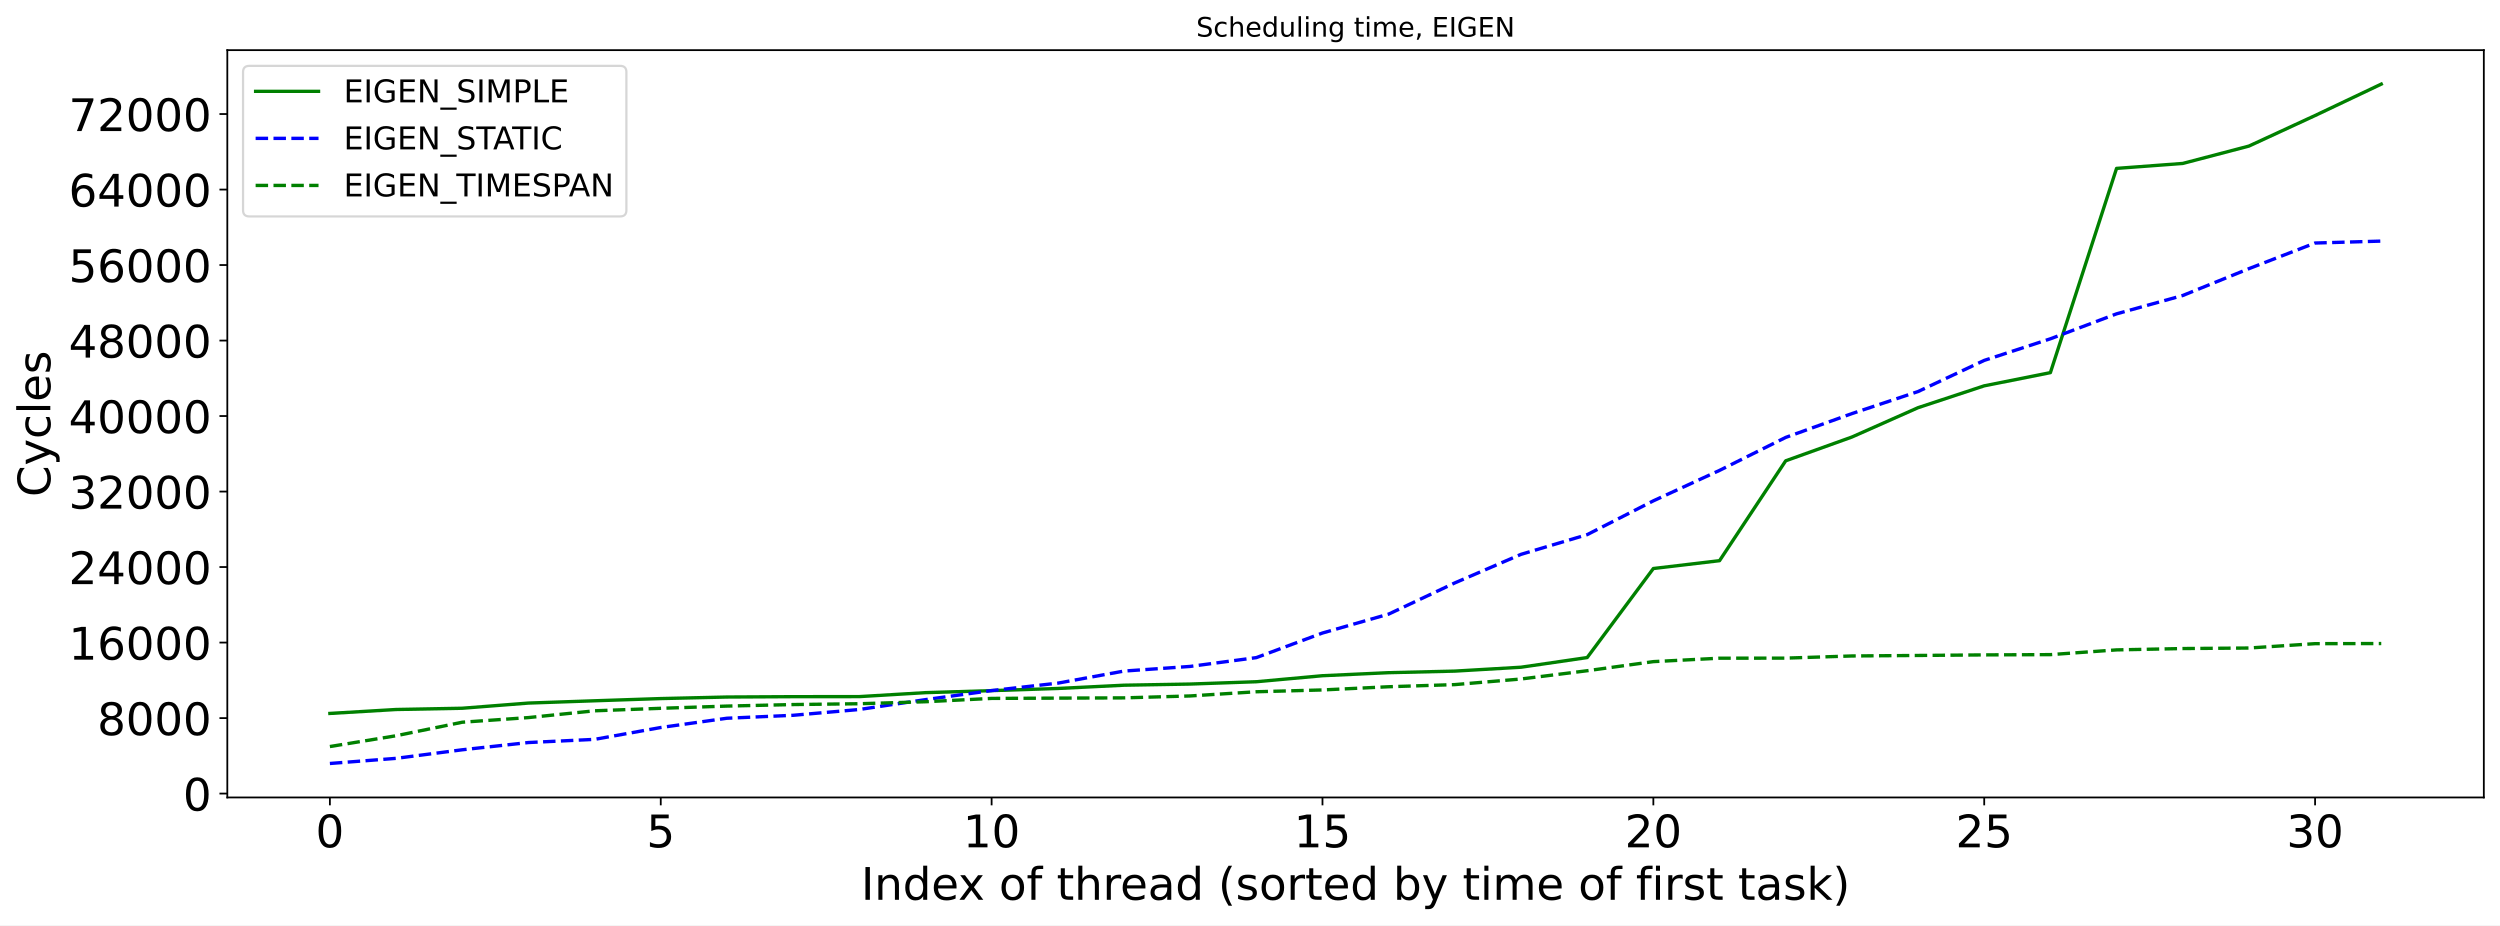
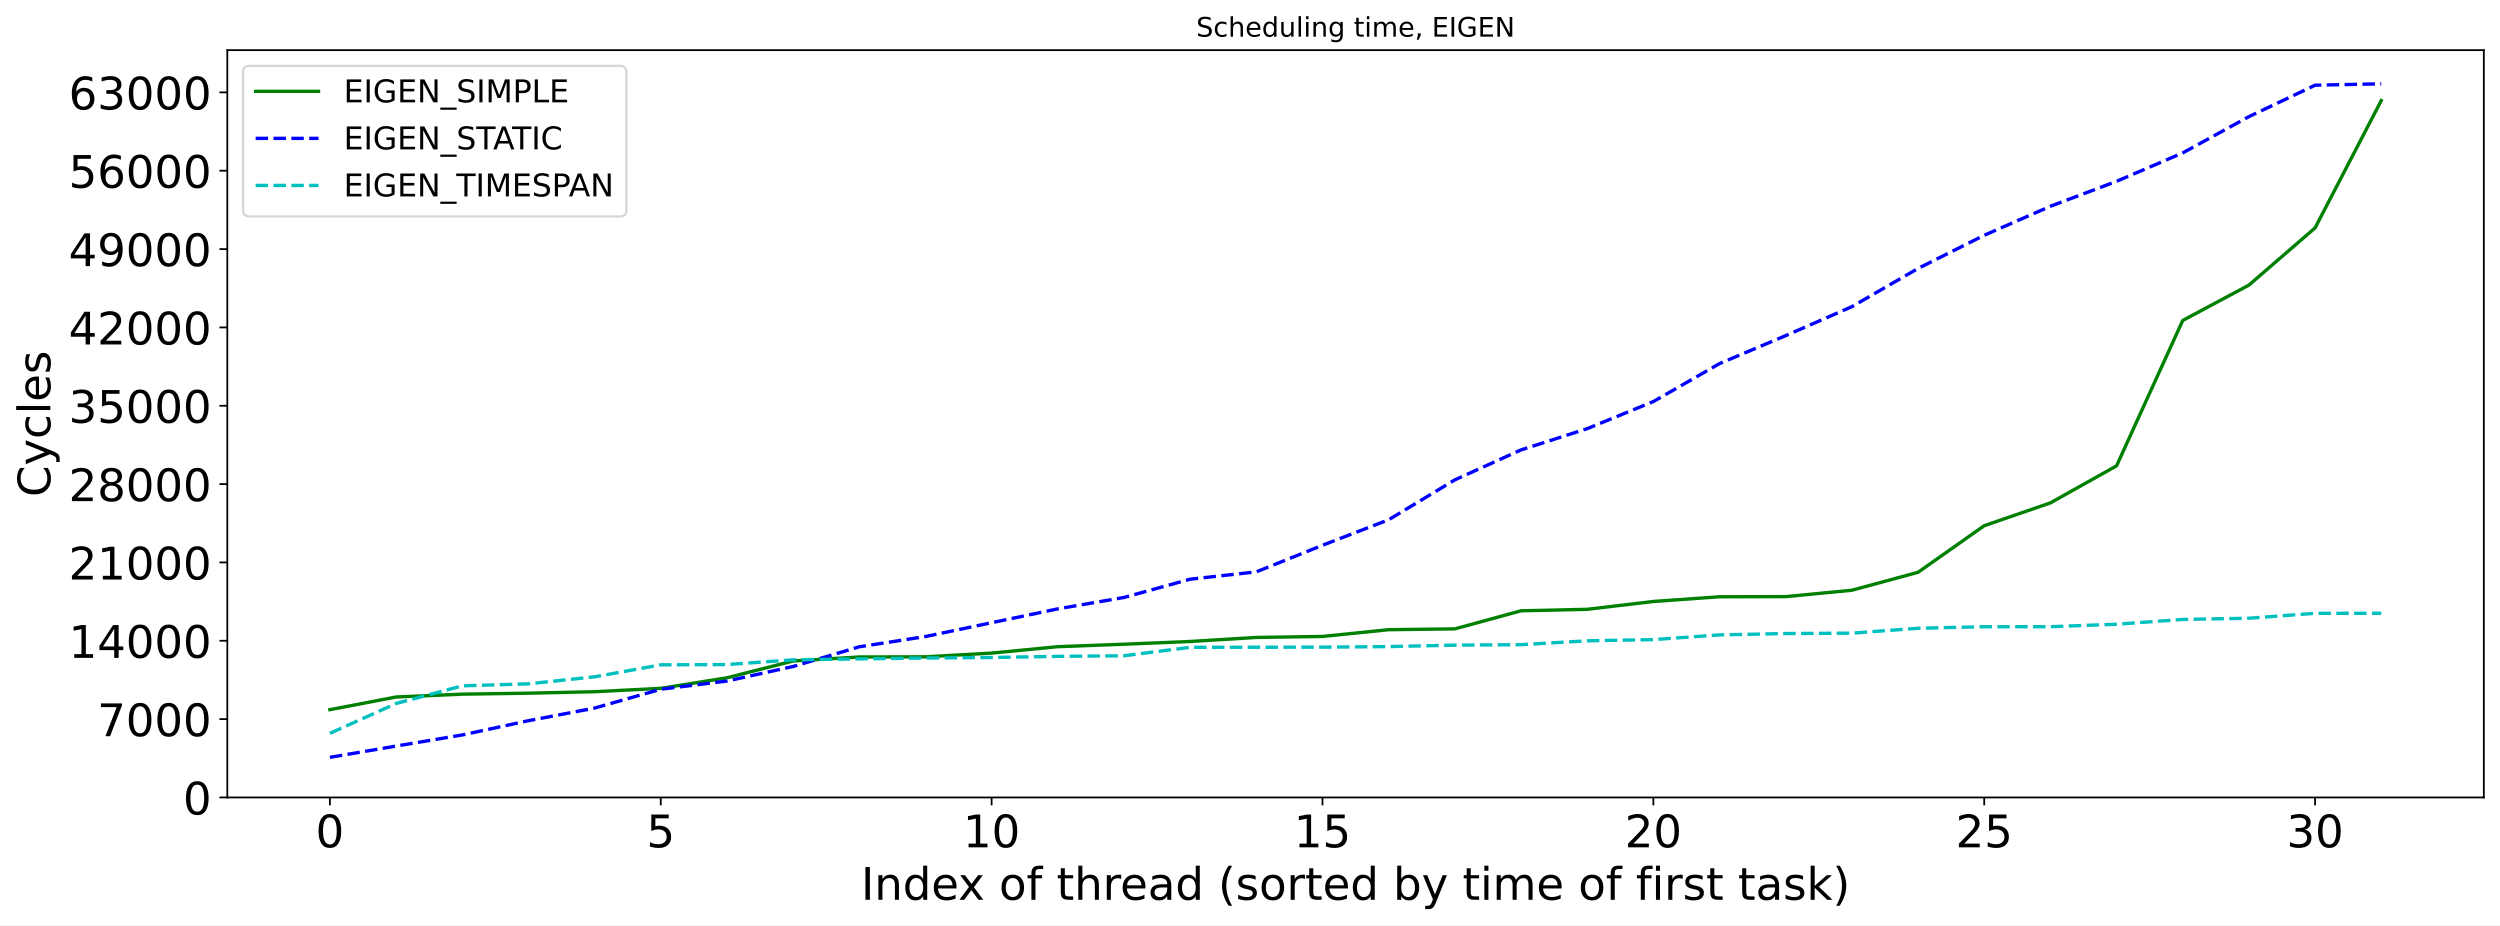
<svg xmlns="http://www.w3.org/2000/svg" xmlns:xlink="http://www.w3.org/1999/xlink" width="1112.781pt" height="411.871pt" viewBox="0 0 1112.781 411.871" version="1.1">
  <defs>
    <style type="text/css">*{stroke-linejoin: round; stroke-linecap: butt}</style>
  </defs>
  <g id="figure_1">
    <g id="patch_1">
      <path d="M 0 411.871  L 1112.781 411.871  L 1112.781 0  L 0 0  z " style="fill: #ffffff" />
    </g>
    <g id="axes_1">
      <g id="patch_2">
        <path d="M 101.181 354.958  L 1105.581 354.958  L 1105.581 22.318  L 101.181 22.318  z " style="fill: #ffffff" />
      </g>
      <g id="matplotlib.axis_1">
        <g id="xtick_1">
          <g id="line2d_1">
            <defs>
-               <path id="mb3d9082732" d="M 0 0  L 0 3.5  " style="stroke: #000000; stroke-width: 0.8" />
+               <path id="mcb860716c8" d="M 0 0  L 0 3.5  " style="stroke: #000000; stroke-width: 0.8" />
            </defs>
            <g>
-               <use xlink:href="#mb3d9082732" x="146.836" y="354.958" style="stroke: #000000; stroke-width: 0.8" />
+               <use xlink:href="#mcb860716c8" x="146.836" y="354.958" style="stroke: #000000; stroke-width: 0.8" />
            </g>
          </g>
          <g id="text_1">
            <g transform="translate(140.4733 377.155) scale(0.2 -0.2)">
              <defs>
                <path id="DejaVuSans-30" d="M 2034 4250  Q 1547 4250 1301 3770  Q 1056 3291 1056 2328  Q 1056 1369 1301 889  Q 1547 409 2034 409  Q 2525 409 2770 889  Q 3016 1369 3016 2328  Q 3016 3291 2770 3770  Q 2525 4250 2034 4250  z M 2034 4750  Q 2819 4750 3233 4129  Q 3647 3509 3647 2328  Q 3647 1150 3233 529  Q 2819 -91 2034 -91  Q 1250 -91 836 529  Q 422 1150 422 2328  Q 422 3509 836 4129  Q 1250 4750 2034 4750  z " transform="scale(0.015625)" />
              </defs>
              <use xlink:href="#DejaVuSans-30" />
            </g>
          </g>
        </g>
        <g id="xtick_2">
          <g id="line2d_2">
            <g>
-               <use xlink:href="#mb3d9082732" x="294.109" y="354.958" style="stroke: #000000; stroke-width: 0.8" />
+               <use xlink:href="#mcb860716c8" x="294.109" y="354.958" style="stroke: #000000; stroke-width: 0.8" />
            </g>
          </g>
          <g id="text_2">
            <g transform="translate(287.746 377.155) scale(0.2 -0.2)">
              <defs>
                <path id="DejaVuSans-35" d="M 691 4666  L 3169 4666  L 3169 4134  L 1269 4134  L 1269 2991  Q 1406 3038 1543 3061  Q 1681 3084 1819 3084  Q 2600 3084 3056 2656  Q 3513 2228 3513 1497  Q 3513 744 3044 326  Q 2575 -91 1722 -91  Q 1428 -91 1123 -41  Q 819 9 494 109  L 494 744  Q 775 591 1075 516  Q 1375 441 1709 441  Q 2250 441 2565 725  Q 2881 1009 2881 1497  Q 2881 1984 2565 2268  Q 2250 2553 1709 2553  Q 1456 2553 1204 2497  Q 953 2441 691 2322  L 691 4666  z " transform="scale(0.015625)" />
              </defs>
              <use xlink:href="#DejaVuSans-35" />
            </g>
          </g>
        </g>
        <g id="xtick_3">
          <g id="line2d_3">
            <g>
-               <use xlink:href="#mb3d9082732" x="441.381" y="354.958" style="stroke: #000000; stroke-width: 0.8" />
+               <use xlink:href="#mcb860716c8" x="441.381" y="354.958" style="stroke: #000000; stroke-width: 0.8" />
            </g>
          </g>
          <g id="text_3">
            <g transform="translate(428.6562 377.155) scale(0.2 -0.2)">
              <defs>
                <path id="DejaVuSans-31" d="M 794 531  L 1825 531  L 1825 4091  L 703 3866  L 703 4441  L 1819 4666  L 2450 4666  L 2450 531  L 3481 531  L 3481 0  L 794 0  L 794 531  z " transform="scale(0.015625)" />
              </defs>
              <use xlink:href="#DejaVuSans-31" />
              <use xlink:href="#DejaVuSans-30" x="63.623" />
            </g>
          </g>
        </g>
        <g id="xtick_4">
          <g id="line2d_4">
            <g>
-               <use xlink:href="#mb3d9082732" x="588.654" y="354.958" style="stroke: #000000; stroke-width: 0.8" />
+               <use xlink:href="#mcb860716c8" x="588.654" y="354.958" style="stroke: #000000; stroke-width: 0.8" />
            </g>
          </g>
          <g id="text_4">
            <g transform="translate(575.929 377.155) scale(0.2 -0.2)">
              <use xlink:href="#DejaVuSans-31" />
              <use xlink:href="#DejaVuSans-35" x="63.623" />
            </g>
          </g>
        </g>
        <g id="xtick_5">
          <g id="line2d_5">
            <g>
-               <use xlink:href="#mb3d9082732" x="735.927" y="354.958" style="stroke: #000000; stroke-width: 0.8" />
+               <use xlink:href="#mcb860716c8" x="735.927" y="354.958" style="stroke: #000000; stroke-width: 0.8" />
            </g>
          </g>
          <g id="text_5">
            <g transform="translate(723.2017 377.155) scale(0.2 -0.2)">
              <defs>
                <path id="DejaVuSans-32" d="M 1228 531  L 3431 531  L 3431 0  L 469 0  L 469 531  Q 828 903 1448 1529  Q 2069 2156 2228 2338  Q 2531 2678 2651 2914  Q 2772 3150 2772 3378  Q 2772 3750 2511 3984  Q 2250 4219 1831 4219  Q 1534 4219 1204 4116  Q 875 4013 500 3803  L 500 4441  Q 881 4594 1212 4672  Q 1544 4750 1819 4750  Q 2544 4750 2975 4387  Q 3406 4025 3406 3419  Q 3406 3131 3298 2873  Q 3191 2616 2906 2266  Q 2828 2175 2409 1742  Q 1991 1309 1228 531  z " transform="scale(0.015625)" />
              </defs>
              <use xlink:href="#DejaVuSans-32" />
              <use xlink:href="#DejaVuSans-30" x="63.623" />
            </g>
          </g>
        </g>
        <g id="xtick_6">
          <g id="line2d_6">
            <g>
-               <use xlink:href="#mb3d9082732" x="883.199" y="354.958" style="stroke: #000000; stroke-width: 0.8" />
+               <use xlink:href="#mcb860716c8" x="883.199" y="354.958" style="stroke: #000000; stroke-width: 0.8" />
            </g>
          </g>
          <g id="text_6">
            <g transform="translate(870.4744 377.155) scale(0.2 -0.2)">
              <use xlink:href="#DejaVuSans-32" />
              <use xlink:href="#DejaVuSans-35" x="63.623" />
            </g>
          </g>
        </g>
        <g id="xtick_7">
          <g id="line2d_7">
            <g>
-               <use xlink:href="#mb3d9082732" x="1030.472" y="354.958" style="stroke: #000000; stroke-width: 0.8" />
+               <use xlink:href="#mcb860716c8" x="1030.472" y="354.958" style="stroke: #000000; stroke-width: 0.8" />
            </g>
          </g>
          <g id="text_7">
            <g transform="translate(1017.747 377.155) scale(0.2 -0.2)">
              <defs>
                <path id="DejaVuSans-33" d="M 2597 2516  Q 3050 2419 3304 2112  Q 3559 1806 3559 1356  Q 3559 666 3084 287  Q 2609 -91 1734 -91  Q 1441 -91 1130 -33  Q 819 25 488 141  L 488 750  Q 750 597 1062 519  Q 1375 441 1716 441  Q 2309 441 2620 675  Q 2931 909 2931 1356  Q 2931 1769 2642 2001  Q 2353 2234 1838 2234  L 1294 2234  L 1294 2753  L 1863 2753  Q 2328 2753 2575 2939  Q 2822 3125 2822 3475  Q 2822 3834 2567 4026  Q 2313 4219 1838 4219  Q 1578 4219 1281 4162  Q 984 4106 628 3988  L 628 4550  Q 988 4650 1302 4700  Q 1616 4750 1894 4750  Q 2613 4750 3031 4423  Q 3450 4097 3450 3541  Q 3450 3153 3228 2886  Q 3006 2619 2597 2516  z " transform="scale(0.015625)" />
              </defs>
              <use xlink:href="#DejaVuSans-33" />
              <use xlink:href="#DejaVuSans-30" x="63.623" />
            </g>
          </g>
        </g>
        <g id="text_8">
          <g transform="translate(383.2609 400.5113) scale(0.2 -0.2)">
            <defs>
              <path id="DejaVuSans-49" d="M 628 4666  L 1259 4666  L 1259 0  L 628 0  L 628 4666  z " transform="scale(0.015625)" />
              <path id="DejaVuSans-6e" d="M 3513 2113  L 3513 0  L 2938 0  L 2938 2094  Q 2938 2591 2744 2837  Q 2550 3084 2163 3084  Q 1697 3084 1428 2787  Q 1159 2491 1159 1978  L 1159 0  L 581 0  L 581 3500  L 1159 3500  L 1159 2956  Q 1366 3272 1645 3428  Q 1925 3584 2291 3584  Q 2894 3584 3203 3211  Q 3513 2838 3513 2113  z " transform="scale(0.015625)" />
              <path id="DejaVuSans-64" d="M 2906 2969  L 2906 4863  L 3481 4863  L 3481 0  L 2906 0  L 2906 525  Q 2725 213 2448 61  Q 2172 -91 1784 -91  Q 1150 -91 751 415  Q 353 922 353 1747  Q 353 2572 751 3078  Q 1150 3584 1784 3584  Q 2172 3584 2448 3432  Q 2725 3281 2906 2969  z M 947 1747  Q 947 1113 1208 752  Q 1469 391 1925 391  Q 2381 391 2643 752  Q 2906 1113 2906 1747  Q 2906 2381 2643 2742  Q 2381 3103 1925 3103  Q 1469 3103 1208 2742  Q 947 2381 947 1747  z " transform="scale(0.015625)" />
              <path id="DejaVuSans-65" d="M 3597 1894  L 3597 1613  L 953 1613  Q 991 1019 1311 708  Q 1631 397 2203 397  Q 2534 397 2845 478  Q 3156 559 3463 722  L 3463 178  Q 3153 47 2828 -22  Q 2503 -91 2169 -91  Q 1331 -91 842 396  Q 353 884 353 1716  Q 353 2575 817 3079  Q 1281 3584 2069 3584  Q 2775 3584 3186 3129  Q 3597 2675 3597 1894  z M 3022 2063  Q 3016 2534 2758 2815  Q 2500 3097 2075 3097  Q 1594 3097 1305 2825  Q 1016 2553 972 2059  L 3022 2063  z " transform="scale(0.015625)" />
              <path id="DejaVuSans-78" d="M 3513 3500  L 2247 1797  L 3578 0  L 2900 0  L 1881 1375  L 863 0  L 184 0  L 1544 1831  L 300 3500  L 978 3500  L 1906 2253  L 2834 3500  L 3513 3500  z " transform="scale(0.015625)" />
              <path id="DejaVuSans-20" transform="scale(0.015625)" />
              <path id="DejaVuSans-6f" d="M 1959 3097  Q 1497 3097 1228 2736  Q 959 2375 959 1747  Q 959 1119 1226 758  Q 1494 397 1959 397  Q 2419 397 2687 759  Q 2956 1122 2956 1747  Q 2956 2369 2687 2733  Q 2419 3097 1959 3097  z M 1959 3584  Q 2709 3584 3137 3096  Q 3566 2609 3566 1747  Q 3566 888 3137 398  Q 2709 -91 1959 -91  Q 1206 -91 779 398  Q 353 888 353 1747  Q 353 2609 779 3096  Q 1206 3584 1959 3584  z " transform="scale(0.015625)" />
              <path id="DejaVuSans-66" d="M 2375 4863  L 2375 4384  L 1825 4384  Q 1516 4384 1395 4259  Q 1275 4134 1275 3809  L 1275 3500  L 2222 3500  L 2222 3053  L 1275 3053  L 1275 0  L 697 0  L 697 3053  L 147 3053  L 147 3500  L 697 3500  L 697 3744  Q 697 4328 969 4595  Q 1241 4863 1831 4863  L 2375 4863  z " transform="scale(0.015625)" />
              <path id="DejaVuSans-74" d="M 1172 4494  L 1172 3500  L 2356 3500  L 2356 3053  L 1172 3053  L 1172 1153  Q 1172 725 1289 603  Q 1406 481 1766 481  L 2356 481  L 2356 0  L 1766 0  Q 1100 0 847 248  Q 594 497 594 1153  L 594 3053  L 172 3053  L 172 3500  L 594 3500  L 594 4494  L 1172 4494  z " transform="scale(0.015625)" />
              <path id="DejaVuSans-68" d="M 3513 2113  L 3513 0  L 2938 0  L 2938 2094  Q 2938 2591 2744 2837  Q 2550 3084 2163 3084  Q 1697 3084 1428 2787  Q 1159 2491 1159 1978  L 1159 0  L 581 0  L 581 4863  L 1159 4863  L 1159 2956  Q 1366 3272 1645 3428  Q 1925 3584 2291 3584  Q 2894 3584 3203 3211  Q 3513 2838 3513 2113  z " transform="scale(0.015625)" />
              <path id="DejaVuSans-72" d="M 2631 2963  Q 2534 3019 2420 3045  Q 2306 3072 2169 3072  Q 1681 3072 1420 2755  Q 1159 2438 1159 1844  L 1159 0  L 581 0  L 581 3500  L 1159 3500  L 1159 2956  Q 1341 3275 1631 3429  Q 1922 3584 2338 3584  Q 2397 3584 2469 3576  Q 2541 3569 2628 3553  L 2631 2963  z " transform="scale(0.015625)" />
              <path id="DejaVuSans-61" d="M 2194 1759  Q 1497 1759 1228 1600  Q 959 1441 959 1056  Q 959 750 1161 570  Q 1363 391 1709 391  Q 2188 391 2477 730  Q 2766 1069 2766 1631  L 2766 1759  L 2194 1759  z M 3341 1997  L 3341 0  L 2766 0  L 2766 531  Q 2569 213 2275 61  Q 1981 -91 1556 -91  Q 1019 -91 701 211  Q 384 513 384 1019  Q 384 1609 779 1909  Q 1175 2209 1959 2209  L 2766 2209  L 2766 2266  Q 2766 2663 2505 2880  Q 2244 3097 1772 3097  Q 1472 3097 1187 3025  Q 903 2953 641 2809  L 641 3341  Q 956 3463 1253 3523  Q 1550 3584 1831 3584  Q 2591 3584 2966 3190  Q 3341 2797 3341 1997  z " transform="scale(0.015625)" />
              <path id="DejaVuSans-28" d="M 1984 4856  Q 1566 4138 1362 3434  Q 1159 2731 1159 2009  Q 1159 1288 1364 580  Q 1569 -128 1984 -844  L 1484 -844  Q 1016 -109 783 600  Q 550 1309 550 2009  Q 550 2706 781 3412  Q 1013 4119 1484 4856  L 1984 4856  z " transform="scale(0.015625)" />
              <path id="DejaVuSans-73" d="M 2834 3397  L 2834 2853  Q 2591 2978 2328 3040  Q 2066 3103 1784 3103  Q 1356 3103 1142 2972  Q 928 2841 928 2578  Q 928 2378 1081 2264  Q 1234 2150 1697 2047  L 1894 2003  Q 2506 1872 2764 1633  Q 3022 1394 3022 966  Q 3022 478 2636 193  Q 2250 -91 1575 -91  Q 1294 -91 989 -36  Q 684 19 347 128  L 347 722  Q 666 556 975 473  Q 1284 391 1588 391  Q 1994 391 2212 530  Q 2431 669 2431 922  Q 2431 1156 2273 1281  Q 2116 1406 1581 1522  L 1381 1569  Q 847 1681 609 1914  Q 372 2147 372 2553  Q 372 3047 722 3315  Q 1072 3584 1716 3584  Q 2034 3584 2315 3537  Q 2597 3491 2834 3397  z " transform="scale(0.015625)" />
              <path id="DejaVuSans-62" d="M 3116 1747  Q 3116 2381 2855 2742  Q 2594 3103 2138 3103  Q 1681 3103 1420 2742  Q 1159 2381 1159 1747  Q 1159 1113 1420 752  Q 1681 391 2138 391  Q 2594 391 2855 752  Q 3116 1113 3116 1747  z M 1159 2969  Q 1341 3281 1617 3432  Q 1894 3584 2278 3584  Q 2916 3584 3314 3078  Q 3713 2572 3713 1747  Q 3713 922 3314 415  Q 2916 -91 2278 -91  Q 1894 -91 1617 61  Q 1341 213 1159 525  L 1159 0  L 581 0  L 581 4863  L 1159 4863  L 1159 2969  z " transform="scale(0.015625)" />
              <path id="DejaVuSans-79" d="M 2059 -325  Q 1816 -950 1584 -1140  Q 1353 -1331 966 -1331  L 506 -1331  L 506 -850  L 844 -850  Q 1081 -850 1212 -737  Q 1344 -625 1503 -206  L 1606 56  L 191 3500  L 800 3500  L 1894 763  L 2988 3500  L 3597 3500  L 2059 -325  z " transform="scale(0.015625)" />
              <path id="DejaVuSans-69" d="M 603 3500  L 1178 3500  L 1178 0  L 603 0  L 603 3500  z M 603 4863  L 1178 4863  L 1178 4134  L 603 4134  L 603 4863  z " transform="scale(0.015625)" />
              <path id="DejaVuSans-6d" d="M 3328 2828  Q 3544 3216 3844 3400  Q 4144 3584 4550 3584  Q 5097 3584 5394 3201  Q 5691 2819 5691 2113  L 5691 0  L 5113 0  L 5113 2094  Q 5113 2597 4934 2840  Q 4756 3084 4391 3084  Q 3944 3084 3684 2787  Q 3425 2491 3425 1978  L 3425 0  L 2847 0  L 2847 2094  Q 2847 2600 2669 2842  Q 2491 3084 2119 3084  Q 1678 3084 1418 2786  Q 1159 2488 1159 1978  L 1159 0  L 581 0  L 581 3500  L 1159 3500  L 1159 2956  Q 1356 3278 1631 3431  Q 1906 3584 2284 3584  Q 2666 3584 2933 3390  Q 3200 3197 3328 2828  z " transform="scale(0.015625)" />
              <path id="DejaVuSans-6b" d="M 581 4863  L 1159 4863  L 1159 1991  L 2875 3500  L 3609 3500  L 1753 1863  L 3688 0  L 2938 0  L 1159 1709  L 1159 0  L 581 0  L 581 4863  z " transform="scale(0.015625)" />
              <path id="DejaVuSans-29" d="M 513 4856  L 1013 4856  Q 1481 4119 1714 3412  Q 1947 2706 1947 2009  Q 1947 1309 1714 600  Q 1481 -109 1013 -844  L 513 -844  Q 928 -128 1133 580  Q 1338 1288 1338 2009  Q 1338 2731 1133 3434  Q 928 4138 513 4856  z " transform="scale(0.015625)" />
            </defs>
            <use xlink:href="#DejaVuSans-49" />
            <use xlink:href="#DejaVuSans-6e" x="29.492" />
            <use xlink:href="#DejaVuSans-64" x="92.871" />
            <use xlink:href="#DejaVuSans-65" x="156.348" />
            <use xlink:href="#DejaVuSans-78" x="216.121" />
            <use xlink:href="#DejaVuSans-20" x="275.301" />
            <use xlink:href="#DejaVuSans-6f" x="307.088" />
            <use xlink:href="#DejaVuSans-66" x="368.27" />
            <use xlink:href="#DejaVuSans-20" x="403.475" />
            <use xlink:href="#DejaVuSans-74" x="435.262" />
            <use xlink:href="#DejaVuSans-68" x="474.471" />
            <use xlink:href="#DejaVuSans-72" x="537.85" />
            <use xlink:href="#DejaVuSans-65" x="576.713" />
            <use xlink:href="#DejaVuSans-61" x="638.236" />
            <use xlink:href="#DejaVuSans-64" x="699.516" />
            <use xlink:href="#DejaVuSans-20" x="762.992" />
            <use xlink:href="#DejaVuSans-28" x="794.779" />
            <use xlink:href="#DejaVuSans-73" x="833.793" />
            <use xlink:href="#DejaVuSans-6f" x="885.893" />
            <use xlink:href="#DejaVuSans-72" x="947.074" />
            <use xlink:href="#DejaVuSans-74" x="988.188" />
            <use xlink:href="#DejaVuSans-65" x="1027.396" />
            <use xlink:href="#DejaVuSans-64" x="1088.92" />
            <use xlink:href="#DejaVuSans-20" x="1152.396" />
            <use xlink:href="#DejaVuSans-62" x="1184.184" />
            <use xlink:href="#DejaVuSans-79" x="1247.66" />
            <use xlink:href="#DejaVuSans-20" x="1306.84" />
            <use xlink:href="#DejaVuSans-74" x="1338.627" />
            <use xlink:href="#DejaVuSans-69" x="1377.836" />
            <use xlink:href="#DejaVuSans-6d" x="1405.619" />
            <use xlink:href="#DejaVuSans-65" x="1503.031" />
            <use xlink:href="#DejaVuSans-20" x="1564.555" />
            <use xlink:href="#DejaVuSans-6f" x="1596.342" />
            <use xlink:href="#DejaVuSans-66" x="1657.523" />
            <use xlink:href="#DejaVuSans-20" x="1692.729" />
            <use xlink:href="#DejaVuSans-66" x="1724.516" />
            <use xlink:href="#DejaVuSans-69" x="1759.721" />
            <use xlink:href="#DejaVuSans-72" x="1787.504" />
            <use xlink:href="#DejaVuSans-73" x="1828.617" />
            <use xlink:href="#DejaVuSans-74" x="1880.717" />
            <use xlink:href="#DejaVuSans-20" x="1919.926" />
            <use xlink:href="#DejaVuSans-74" x="1951.713" />
            <use xlink:href="#DejaVuSans-61" x="1990.922" />
            <use xlink:href="#DejaVuSans-73" x="2052.201" />
            <use xlink:href="#DejaVuSans-6b" x="2104.301" />
            <use xlink:href="#DejaVuSans-29" x="2162.211" />
          </g>
        </g>
      </g>
      <g id="matplotlib.axis_2">
        <g id="ytick_1">
          <g id="line2d_8">
            <defs>
-               <path id="med717341ca" d="M 0 0  L -3.5 0  " style="stroke: #000000; stroke-width: 0.8" />
+               <path id="m2f3178ed7e" d="M 0 0  L -3.5 0  " style="stroke: #000000; stroke-width: 0.8" />
            </defs>
            <g>
-               <use xlink:href="#med717341ca" x="101.181" y="353.231" style="stroke: #000000; stroke-width: 0.8" />
+               <use xlink:href="#m2f3178ed7e" x="101.181" y="354.958" style="stroke: #000000; stroke-width: 0.8" />
            </g>
          </g>
          <g id="text_9">
-             <g transform="translate(81.45625 360.8295) scale(0.2 -0.2)">
+             <g transform="translate(81.45625 362.5566) scale(0.2 -0.2)">
              <use xlink:href="#DejaVuSans-30" />
            </g>
          </g>
        </g>
        <g id="ytick_2">
          <g id="line2d_9">
            <g>
-               <use xlink:href="#med717341ca" x="101.181" y="319.623" style="stroke: #000000; stroke-width: 0.8" />
+               <use xlink:href="#m2f3178ed7e" x="101.181" y="320.088" style="stroke: #000000; stroke-width: 0.8" />
            </g>
          </g>
          <g id="text_10">
-             <g transform="translate(43.28125 327.2211) scale(0.2 -0.2)">
-               <defs>
-                 <path id="DejaVuSans-38" d="M 2034 2216  Q 1584 2216 1326 1975  Q 1069 1734 1069 1313  Q 1069 891 1326 650  Q 1584 409 2034 409  Q 2484 409 2743 651  Q 3003 894 3003 1313  Q 3003 1734 2745 1975  Q 2488 2216 2034 2216  z M 1403 2484  Q 997 2584 770 2862  Q 544 3141 544 3541  Q 544 4100 942 4425  Q 1341 4750 2034 4750  Q 2731 4750 3128 4425  Q 3525 4100 3525 3541  Q 3525 3141 3298 2862  Q 3072 2584 2669 2484  Q 3125 2378 3379 2068  Q 3634 1759 3634 1313  Q 3634 634 3220 271  Q 2806 -91 2034 -91  Q 1263 -91 848 271  Q 434 634 434 1313  Q 434 1759 690 2068  Q 947 2378 1403 2484  z M 1172 3481  Q 1172 3119 1398 2916  Q 1625 2713 2034 2713  Q 2441 2713 2670 2916  Q 2900 3119 2900 3481  Q 2900 3844 2670 4047  Q 2441 4250 2034 4250  Q 1625 4250 1398 4047  Q 1172 3844 1172 3481  z " transform="scale(0.015625)" />
-               </defs>
-               <use xlink:href="#DejaVuSans-38" />
+             <g transform="translate(43.28125 327.6861) scale(0.2 -0.2)">
+               <defs>
+                 <path id="DejaVuSans-37" d="M 525 4666  L 3525 4666  L 3525 4397  L 1831 0  L 1172 0  L 2766 4134  L 525 4134  L 525 4666  z " transform="scale(0.015625)" />
+               </defs>
+               <use xlink:href="#DejaVuSans-37" />
              <use xlink:href="#DejaVuSans-30" x="63.623" />
              <use xlink:href="#DejaVuSans-30" x="127.246" />
              <use xlink:href="#DejaVuSans-30" x="190.869" />
            </g>
          </g>
        </g>
        <g id="ytick_3">
          <g id="line2d_10">
            <g>
-               <use xlink:href="#med717341ca" x="101.181" y="286.014" style="stroke: #000000; stroke-width: 0.8" />
+               <use xlink:href="#m2f3178ed7e" x="101.181" y="285.217" style="stroke: #000000; stroke-width: 0.8" />
            </g>
          </g>
          <g id="text_11">
-             <g transform="translate(30.55625 293.6127) scale(0.2 -0.2)">
-               <defs>
-                 <path id="DejaVuSans-36" d="M 2113 2584  Q 1688 2584 1439 2293  Q 1191 2003 1191 1497  Q 1191 994 1439 701  Q 1688 409 2113 409  Q 2538 409 2786 701  Q 3034 994 3034 1497  Q 3034 2003 2786 2293  Q 2538 2584 2113 2584  z M 3366 4563  L 3366 3988  Q 3128 4100 2886 4159  Q 2644 4219 2406 4219  Q 1781 4219 1451 3797  Q 1122 3375 1075 2522  Q 1259 2794 1537 2939  Q 1816 3084 2150 3084  Q 2853 3084 3261 2657  Q 3669 2231 3669 1497  Q 3669 778 3244 343  Q 2819 -91 2113 -91  Q 1303 -91 875 529  Q 447 1150 447 2328  Q 447 3434 972 4092  Q 1497 4750 2381 4750  Q 2619 4750 2861 4703  Q 3103 4656 3366 4563  z " transform="scale(0.015625)" />
+             <g transform="translate(30.55625 292.8156) scale(0.2 -0.2)">
+               <defs>
+                 <path id="DejaVuSans-34" d="M 2419 4116  L 825 1625  L 2419 1625  L 2419 4116  z M 2253 4666  L 3047 4666  L 3047 1625  L 3713 1625  L 3713 1100  L 3047 1100  L 3047 0  L 2419 0  L 2419 1100  L 313 1100  L 313 1709  L 2253 4666  z " transform="scale(0.015625)" />
              </defs>
              <use xlink:href="#DejaVuSans-31" />
-               <use xlink:href="#DejaVuSans-36" x="63.623" />
+               <use xlink:href="#DejaVuSans-34" x="63.623" />
              <use xlink:href="#DejaVuSans-30" x="127.246" />
              <use xlink:href="#DejaVuSans-30" x="190.869" />
              <use xlink:href="#DejaVuSans-30" x="254.492" />
            </g>
          </g>
        </g>
        <g id="ytick_4">
          <g id="line2d_11">
            <g>
-               <use xlink:href="#med717341ca" x="101.181" y="252.406" style="stroke: #000000; stroke-width: 0.8" />
+               <use xlink:href="#m2f3178ed7e" x="101.181" y="250.347" style="stroke: #000000; stroke-width: 0.8" />
            </g>
          </g>
          <g id="text_12">
-             <g transform="translate(30.55625 260.0043) scale(0.2 -0.2)">
-               <defs>
-                 <path id="DejaVuSans-34" d="M 2419 4116  L 825 1625  L 2419 1625  L 2419 4116  z M 2253 4666  L 3047 4666  L 3047 1625  L 3713 1625  L 3713 1100  L 3047 1100  L 3047 0  L 2419 0  L 2419 1100  L 313 1100  L 313 1709  L 2253 4666  z " transform="scale(0.015625)" />
-               </defs>
+             <g transform="translate(30.55625 257.9451) scale(0.2 -0.2)">
              <use xlink:href="#DejaVuSans-32" />
-               <use xlink:href="#DejaVuSans-34" x="63.623" />
+               <use xlink:href="#DejaVuSans-31" x="63.623" />
              <use xlink:href="#DejaVuSans-30" x="127.246" />
              <use xlink:href="#DejaVuSans-30" x="190.869" />
              <use xlink:href="#DejaVuSans-30" x="254.492" />
            </g>
          </g>
        </g>
        <g id="ytick_5">
          <g id="line2d_12">
            <g>
-               <use xlink:href="#med717341ca" x="101.181" y="218.797" style="stroke: #000000; stroke-width: 0.8" />
+               <use xlink:href="#m2f3178ed7e" x="101.181" y="215.476" style="stroke: #000000; stroke-width: 0.8" />
            </g>
          </g>
          <g id="text_13">
-             <g transform="translate(30.55625 226.3959) scale(0.2 -0.2)">
-               <use xlink:href="#DejaVuSans-33" />
-               <use xlink:href="#DejaVuSans-32" x="63.623" />
+             <g transform="translate(30.55625 223.0746) scale(0.2 -0.2)">
+               <defs>
+                 <path id="DejaVuSans-38" d="M 2034 2216  Q 1584 2216 1326 1975  Q 1069 1734 1069 1313  Q 1069 891 1326 650  Q 1584 409 2034 409  Q 2484 409 2743 651  Q 3003 894 3003 1313  Q 3003 1734 2745 1975  Q 2488 2216 2034 2216  z M 1403 2484  Q 997 2584 770 2862  Q 544 3141 544 3541  Q 544 4100 942 4425  Q 1341 4750 2034 4750  Q 2731 4750 3128 4425  Q 3525 4100 3525 3541  Q 3525 3141 3298 2862  Q 3072 2584 2669 2484  Q 3125 2378 3379 2068  Q 3634 1759 3634 1313  Q 3634 634 3220 271  Q 2806 -91 2034 -91  Q 1263 -91 848 271  Q 434 634 434 1313  Q 434 1759 690 2068  Q 947 2378 1403 2484  z M 1172 3481  Q 1172 3119 1398 2916  Q 1625 2713 2034 2713  Q 2441 2713 2670 2916  Q 2900 3119 2900 3481  Q 2900 3844 2670 4047  Q 2441 4250 2034 4250  Q 1625 4250 1398 4047  Q 1172 3844 1172 3481  z " transform="scale(0.015625)" />
+               </defs>
+               <use xlink:href="#DejaVuSans-32" />
+               <use xlink:href="#DejaVuSans-38" x="63.623" />
              <use xlink:href="#DejaVuSans-30" x="127.246" />
              <use xlink:href="#DejaVuSans-30" x="190.869" />
              <use xlink:href="#DejaVuSans-30" x="254.492" />
            </g>
          </g>
        </g>
        <g id="ytick_6">
          <g id="line2d_13">
            <g>
-               <use xlink:href="#med717341ca" x="101.181" y="185.189" style="stroke: #000000; stroke-width: 0.8" />
+               <use xlink:href="#m2f3178ed7e" x="101.181" y="180.606" style="stroke: #000000; stroke-width: 0.8" />
            </g>
          </g>
          <g id="text_14">
-             <g transform="translate(30.55625 192.7875) scale(0.2 -0.2)">
-               <use xlink:href="#DejaVuSans-34" />
-               <use xlink:href="#DejaVuSans-30" x="63.623" />
+             <g transform="translate(30.55625 188.2041) scale(0.2 -0.2)">
+               <use xlink:href="#DejaVuSans-33" />
+               <use xlink:href="#DejaVuSans-35" x="63.623" />
              <use xlink:href="#DejaVuSans-30" x="127.246" />
              <use xlink:href="#DejaVuSans-30" x="190.869" />
              <use xlink:href="#DejaVuSans-30" x="254.492" />
            </g>
          </g>
        </g>
        <g id="ytick_7">
          <g id="line2d_14">
            <g>
-               <use xlink:href="#med717341ca" x="101.181" y="151.581" style="stroke: #000000; stroke-width: 0.8" />
+               <use xlink:href="#m2f3178ed7e" x="101.181" y="145.735" style="stroke: #000000; stroke-width: 0.8" />
            </g>
          </g>
          <g id="text_15">
-             <g transform="translate(30.55625 159.1791) scale(0.2 -0.2)">
+             <g transform="translate(30.55625 153.3337) scale(0.2 -0.2)">
              <use xlink:href="#DejaVuSans-34" />
-               <use xlink:href="#DejaVuSans-38" x="63.623" />
+               <use xlink:href="#DejaVuSans-32" x="63.623" />
              <use xlink:href="#DejaVuSans-30" x="127.246" />
              <use xlink:href="#DejaVuSans-30" x="190.869" />
              <use xlink:href="#DejaVuSans-30" x="254.492" />
            </g>
          </g>
        </g>
        <g id="ytick_8">
          <g id="line2d_15">
            <g>
-               <use xlink:href="#med717341ca" x="101.181" y="117.972" style="stroke: #000000; stroke-width: 0.8" />
+               <use xlink:href="#m2f3178ed7e" x="101.181" y="110.865" style="stroke: #000000; stroke-width: 0.8" />
            </g>
          </g>
          <g id="text_16">
-             <g transform="translate(30.55625 125.5707) scale(0.2 -0.2)">
+             <g transform="translate(30.55625 118.4632) scale(0.2 -0.2)">
+               <defs>
+                 <path id="DejaVuSans-39" d="M 703 97  L 703 672  Q 941 559 1184 500  Q 1428 441 1663 441  Q 2288 441 2617 861  Q 2947 1281 2994 2138  Q 2813 1869 2534 1725  Q 2256 1581 1919 1581  Q 1219 1581 811 2004  Q 403 2428 403 3163  Q 403 3881 828 4315  Q 1253 4750 1959 4750  Q 2769 4750 3195 4129  Q 3622 3509 3622 2328  Q 3622 1225 3098 567  Q 2575 -91 1691 -91  Q 1453 -91 1209 -44  Q 966 3 703 97  z M 1959 2075  Q 2384 2075 2632 2365  Q 2881 2656 2881 3163  Q 2881 3666 2632 3958  Q 2384 4250 1959 4250  Q 1534 4250 1286 3958  Q 1038 3666 1038 3163  Q 1038 2656 1286 2365  Q 1534 2075 1959 2075  z " transform="scale(0.015625)" />
+               </defs>
+               <use xlink:href="#DejaVuSans-34" />
+               <use xlink:href="#DejaVuSans-39" x="63.623" />
+               <use xlink:href="#DejaVuSans-30" x="127.246" />
+               <use xlink:href="#DejaVuSans-30" x="190.869" />
+               <use xlink:href="#DejaVuSans-30" x="254.492" />
+             </g>
+           </g>
+         </g>
+         <g id="ytick_9">
+           <g id="line2d_16">
+             <g>
+               <use xlink:href="#m2f3178ed7e" x="101.181" y="75.994" style="stroke: #000000; stroke-width: 0.8" />
+             </g>
+           </g>
+           <g id="text_17">
+             <g transform="translate(30.55625 83.5927) scale(0.2 -0.2)">
+               <defs>
+                 <path id="DejaVuSans-36" d="M 2113 2584  Q 1688 2584 1439 2293  Q 1191 2003 1191 1497  Q 1191 994 1439 701  Q 1688 409 2113 409  Q 2538 409 2786 701  Q 3034 994 3034 1497  Q 3034 2003 2786 2293  Q 2538 2584 2113 2584  z M 3366 4563  L 3366 3988  Q 3128 4100 2886 4159  Q 2644 4219 2406 4219  Q 1781 4219 1451 3797  Q 1122 3375 1075 2522  Q 1259 2794 1537 2939  Q 1816 3084 2150 3084  Q 2853 3084 3261 2657  Q 3669 2231 3669 1497  Q 3669 778 3244 343  Q 2819 -91 2113 -91  Q 1303 -91 875 529  Q 447 1150 447 2328  Q 447 3434 972 4092  Q 1497 4750 2381 4750  Q 2619 4750 2861 4703  Q 3103 4656 3366 4563  z " transform="scale(0.015625)" />
+               </defs>
              <use xlink:href="#DejaVuSans-35" />
              <use xlink:href="#DejaVuSans-36" x="63.623" />
              <use xlink:href="#DejaVuSans-30" x="127.246" />
              <use xlink:href="#DejaVuSans-30" x="190.869" />
              <use xlink:href="#DejaVuSans-30" x="254.492" />
            </g>
          </g>
        </g>
-         <g id="ytick_9">
-           <g id="line2d_16">
-             <g>
-               <use xlink:href="#med717341ca" x="101.181" y="84.364" style="stroke: #000000; stroke-width: 0.8" />
-             </g>
-           </g>
-           <g id="text_17">
-             <g transform="translate(30.55625 91.96229) scale(0.2 -0.2)">
-               <use xlink:href="#DejaVuSans-36" />
-               <use xlink:href="#DejaVuSans-34" x="63.623" />
-               <use xlink:href="#DejaVuSans-30" x="127.246" />
-               <use xlink:href="#DejaVuSans-30" x="190.869" />
-               <use xlink:href="#DejaVuSans-30" x="254.492" />
-             </g>
-           </g>
-         </g>
        <g id="ytick_10">
          <g id="line2d_17">
            <g>
-               <use xlink:href="#med717341ca" x="101.181" y="50.755" style="stroke: #000000; stroke-width: 0.8" />
+               <use xlink:href="#m2f3178ed7e" x="101.181" y="41.124" style="stroke: #000000; stroke-width: 0.8" />
            </g>
          </g>
          <g id="text_18">
-             <g transform="translate(30.55625 58.35389) scale(0.2 -0.2)">
-               <defs>
-                 <path id="DejaVuSans-37" d="M 525 4666  L 3525 4666  L 3525 4397  L 1831 0  L 1172 0  L 2766 4134  L 525 4134  L 525 4666  z " transform="scale(0.015625)" />
-               </defs>
-               <use xlink:href="#DejaVuSans-37" />
-               <use xlink:href="#DejaVuSans-32" x="63.623" />
+             <g transform="translate(30.55625 48.72221) scale(0.2 -0.2)">
+               <use xlink:href="#DejaVuSans-36" />
+               <use xlink:href="#DejaVuSans-33" x="63.623" />
              <use xlink:href="#DejaVuSans-30" x="127.246" />
              <use xlink:href="#DejaVuSans-30" x="190.869" />
              <use xlink:href="#DejaVuSans-30" x="254.492" />
            </g>
          </g>
        </g>
        <g id="text_19">
          <g transform="translate(22.39688 221.1788) rotate(-90) scale(0.2 -0.2)">
            <defs>
              <path id="DejaVuSans-43" d="M 4122 4306  L 4122 3641  Q 3803 3938 3442 4084  Q 3081 4231 2675 4231  Q 1875 4231 1450 3742  Q 1025 3253 1025 2328  Q 1025 1406 1450 917  Q 1875 428 2675 428  Q 3081 428 3442 575  Q 3803 722 4122 1019  L 4122 359  Q 3791 134 3420 21  Q 3050 -91 2638 -91  Q 1578 -91 968 557  Q 359 1206 359 2328  Q 359 3453 968 4101  Q 1578 4750 2638 4750  Q 3056 4750 3426 4639  Q 3797 4528 4122 4306  z " transform="scale(0.015625)" />
              <path id="DejaVuSans-63" d="M 3122 3366  L 3122 2828  Q 2878 2963 2633 3030  Q 2388 3097 2138 3097  Q 1578 3097 1268 2742  Q 959 2388 959 1747  Q 959 1106 1268 751  Q 1578 397 2138 397  Q 2388 397 2633 464  Q 2878 531 3122 666  L 3122 134  Q 2881 22 2623 -34  Q 2366 -91 2075 -91  Q 1284 -91 818 406  Q 353 903 353 1747  Q 353 2603 823 3093  Q 1294 3584 2113 3584  Q 2378 3584 2631 3529  Q 2884 3475 3122 3366  z " transform="scale(0.015625)" />
              <path id="DejaVuSans-6c" d="M 603 4863  L 1178 4863  L 1178 0  L 603 0  L 603 4863  z " transform="scale(0.015625)" />
            </defs>
            <use xlink:href="#DejaVuSans-43" />
            <use xlink:href="#DejaVuSans-79" x="69.824" />
            <use xlink:href="#DejaVuSans-63" x="129.004" />
            <use xlink:href="#DejaVuSans-6c" x="183.984" />
            <use xlink:href="#DejaVuSans-65" x="211.768" />
            <use xlink:href="#DejaVuSans-73" x="273.291" />
          </g>
        </g>
      </g>
      <g id="line2d_18">
-         <path d="M 146.836 317.556  L 176.29 315.808  L 205.745 315.245  L 235.199 312.943  L 264.654 311.926  L 294.109 310.943  L 323.563 310.254  L 353.018 310.095  L 382.472 310.069  L 411.927 308.305  L 441.381 307.406  L 470.836 306.448  L 500.29 304.995  L 529.745 304.482  L 559.199 303.449  L 588.654 300.768  L 618.109 299.416  L 647.563 298.718  L 677.018 296.987  L 706.472 292.686  L 735.927 253.053  L 765.381 249.566  L 794.836 205.11  L 824.29 194.532  L 853.745 181.467  L 883.199 171.737  L 912.654 165.864  L 942.109 74.954  L 971.563 72.752  L 1001.018 65.022  L 1030.472 51.419  L 1059.927 37.438  " clip-path="url(#pc88537ae6c)" style="fill: none; stroke: #008000; stroke-width: 1.5; stroke-linecap: square" />
+         <path d="M 146.836 315.873  L 176.29 310.244  L 205.745 308.979  L 235.199 308.55  L 264.654 307.893  L 294.109 306.379  L 323.563 301.696  L 353.018 294.204  L 382.472 292.43  L 411.927 292.361  L 441.381 290.697  L 470.836 287.847  L 500.29 286.751  L 529.745 285.526  L 559.199 283.733  L 588.654 283.294  L 618.109 280.285  L 647.563 279.917  L 677.018 271.867  L 706.472 271.209  L 735.927 267.722  L 765.381 265.63  L 794.836 265.56  L 824.29 262.721  L 853.745 254.73  L 883.199 233.997  L 912.654 223.845  L 942.109 207.346  L 971.563 142.637  L 1001.018 126.905  L 1030.472 101.44  L 1059.927 44.77  " clip-path="url(#p6ecf209ca8)" style="fill: none; stroke: #008000; stroke-width: 1.5; stroke-linecap: square" />
      </g>
      <g id="line2d_19">
-         <path d="M 146.836 339.838  L 176.29 337.553  L 205.745 333.738  L 235.199 330.512  L 264.654 329.1  L 294.109 323.824  L 323.563 319.698  L 353.018 318.388  L 382.472 315.808  L 411.927 311.414  L 441.381 307.381  L 470.836 304.079  L 500.29 298.701  L 529.745 296.635  L 559.199 292.719  L 588.654 281.763  L 618.109 273.344  L 647.563 259.455  L 677.018 246.751  L 706.472 237.971  L 735.927 222.931  L 765.381 209.379  L 794.836 194.7  L 824.29 184.105  L 853.745 174.283  L 883.199 160.42  L 912.654 150.808  L 942.109 139.692  L 971.563 131.533  L 1001.018 119.585  L 1030.472 108.175  L 1059.927 107.318  " clip-path="url(#pc88537ae6c)" style="fill: none; stroke-dasharray: 5.55,2.4; stroke-dashoffset: 0; stroke: #0000ff; stroke-width: 1.5" />
+         <path d="M 146.836 337.104  L 176.29 332.083  L 205.745 327.141  L 235.199 320.795  L 264.654 315.166  L 294.109 306.797  L 323.563 303.151  L 353.018 296.665  L 382.472 287.897  L 411.927 283.334  L 441.381 277.167  L 470.836 271.01  L 500.29 265.939  L 529.745 257.809  L 559.199 254.541  L 588.654 242.705  L 618.109 231.347  L 647.563 213.593  L 677.018 200.263  L 706.472 190.808  L 735.927 178.743  L 765.381 161.835  L 794.836 149.392  L 824.29 136.5  L 853.745 119.493  L 883.199 104.718  L 912.654 91.815  L 942.109 80.707  L 971.563 68.054  L 1001.018 51.914  L 1030.472 37.926  L 1059.927 37.308  " clip-path="url(#p6ecf209ca8)" style="fill: none; stroke-dasharray: 5.55,2.4; stroke-dashoffset: 0; stroke: #0000ff; stroke-width: 1.5" />
      </g>
      <g id="line2d_20">
-         <path d="M 146.836 332.293  L 176.29 327.495  L 205.745 321.471  L 235.199 319.404  L 264.654 316.388  L 294.109 315.279  L 323.563 314.287  L 353.018 313.607  L 382.472 313.237  L 411.927 312.355  L 441.381 310.868  L 470.836 310.742  L 500.29 310.632  L 529.745 309.775  L 559.199 307.91  L 588.654 307.104  L 618.109 305.675  L 647.563 304.726  L 677.018 302.23  L 706.472 298.55  L 735.927 294.5  L 765.381 292.971  L 794.836 292.938  L 824.29 291.98  L 853.745 291.753  L 883.199 291.501  L 912.654 291.383  L 942.109 289.274  L 971.563 288.678  L 1001.018 288.442  L 1030.472 286.502  L 1059.927 286.451  " clip-path="url(#pc88537ae6c)" style="fill: none; stroke-dasharray: 5.55,2.4; stroke-dashoffset: 0; stroke: #008000; stroke-width: 1.5" />
+         <path d="M 146.836 326.414  L 176.29 313.143  L 205.745 305.283  L 235.199 304.386  L 264.654 301.258  L 294.109 295.927  L 323.563 295.808  L 353.018 293.696  L 382.472 293.277  L 411.927 292.889  L 441.381 292.66  L 470.836 292.161  L 500.29 291.892  L 529.745 288.126  L 559.199 288.096  L 588.654 288.057  L 618.109 287.798  L 647.563 287.17  L 677.018 286.951  L 706.472 285.237  L 735.927 284.699  L 765.381 282.597  L 794.836 281.999  L 824.29 281.83  L 853.745 279.648  L 883.199 278.97  L 912.654 278.95  L 942.109 277.855  L 971.563 275.722  L 1001.018 275.174  L 1030.472 273.003  L 1059.927 272.983  " clip-path="url(#p6ecf209ca8)" style="fill: none; stroke-dasharray: 5.55,2.4; stroke-dashoffset: 0; stroke: #00bfbf; stroke-width: 1.5" />
      </g>
      <g id="patch_3">
        <path d="M 101.181 354.958  L 101.181 22.318  " style="fill: none; stroke: #000000; stroke-width: 0.8; stroke-linejoin: miter; stroke-linecap: square" />
      </g>
      <g id="patch_4">
        <path d="M 1105.581 354.958  L 1105.581 22.318  " style="fill: none; stroke: #000000; stroke-width: 0.8; stroke-linejoin: miter; stroke-linecap: square" />
      </g>
      <g id="patch_5">
        <path d="M 101.181 354.958  L 1105.581 354.958  " style="fill: none; stroke: #000000; stroke-width: 0.8; stroke-linejoin: miter; stroke-linecap: square" />
      </g>
      <g id="patch_6">
        <path d="M 101.181 22.318  L 1105.581 22.318  " style="fill: none; stroke: #000000; stroke-width: 0.8; stroke-linejoin: miter; stroke-linecap: square" />
      </g>
      <g id="text_20">
        <g transform="translate(532.4556 16.31812) scale(0.12 -0.12)">
          <defs>
            <path id="DejaVuSans-53" d="M 3425 4513  L 3425 3897  Q 3066 4069 2747 4153  Q 2428 4238 2131 4238  Q 1616 4238 1336 4038  Q 1056 3838 1056 3469  Q 1056 3159 1242 3001  Q 1428 2844 1947 2747  L 2328 2669  Q 3034 2534 3370 2195  Q 3706 1856 3706 1288  Q 3706 609 3251 259  Q 2797 -91 1919 -91  Q 1588 -91 1214 -16  Q 841 59 441 206  L 441 856  Q 825 641 1194 531  Q 1563 422 1919 422  Q 2459 422 2753 634  Q 3047 847 3047 1241  Q 3047 1584 2836 1778  Q 2625 1972 2144 2069  L 1759 2144  Q 1053 2284 737 2584  Q 422 2884 422 3419  Q 422 4038 858 4394  Q 1294 4750 2059 4750  Q 2388 4750 2728 4690  Q 3069 4631 3425 4513  z " transform="scale(0.015625)" />
            <path id="DejaVuSans-75" d="M 544 1381  L 544 3500  L 1119 3500  L 1119 1403  Q 1119 906 1312 657  Q 1506 409 1894 409  Q 2359 409 2629 706  Q 2900 1003 2900 1516  L 2900 3500  L 3475 3500  L 3475 0  L 2900 0  L 2900 538  Q 2691 219 2414 64  Q 2138 -91 1772 -91  Q 1169 -91 856 284  Q 544 659 544 1381  z M 1991 3584  L 1991 3584  z " transform="scale(0.015625)" />
            <path id="DejaVuSans-67" d="M 2906 1791  Q 2906 2416 2648 2759  Q 2391 3103 1925 3103  Q 1463 3103 1205 2759  Q 947 2416 947 1791  Q 947 1169 1205 825  Q 1463 481 1925 481  Q 2391 481 2648 825  Q 2906 1169 2906 1791  z M 3481 434  Q 3481 -459 3084 -895  Q 2688 -1331 1869 -1331  Q 1566 -1331 1297 -1286  Q 1028 -1241 775 -1147  L 775 -588  Q 1028 -725 1275 -790  Q 1522 -856 1778 -856  Q 2344 -856 2625 -561  Q 2906 -266 2906 331  L 2906 616  Q 2728 306 2450 153  Q 2172 0 1784 0  Q 1141 0 747 490  Q 353 981 353 1791  Q 353 2603 747 3093  Q 1141 3584 1784 3584  Q 2172 3584 2450 3431  Q 2728 3278 2906 2969  L 2906 3500  L 3481 3500  L 3481 434  z " transform="scale(0.015625)" />
            <path id="DejaVuSans-2c" d="M 750 794  L 1409 794  L 1409 256  L 897 -744  L 494 -744  L 750 256  L 750 794  z " transform="scale(0.015625)" />
            <path id="DejaVuSans-45" d="M 628 4666  L 3578 4666  L 3578 4134  L 1259 4134  L 1259 2753  L 3481 2753  L 3481 2222  L 1259 2222  L 1259 531  L 3634 531  L 3634 0  L 628 0  L 628 4666  z " transform="scale(0.015625)" />
            <path id="DejaVuSans-47" d="M 3809 666  L 3809 1919  L 2778 1919  L 2778 2438  L 4434 2438  L 4434 434  Q 4069 175 3628 42  Q 3188 -91 2688 -91  Q 1594 -91 976 548  Q 359 1188 359 2328  Q 359 3472 976 4111  Q 1594 4750 2688 4750  Q 3144 4750 3555 4637  Q 3966 4525 4313 4306  L 4313 3634  Q 3963 3931 3569 4081  Q 3175 4231 2741 4231  Q 1884 4231 1454 3753  Q 1025 3275 1025 2328  Q 1025 1384 1454 906  Q 1884 428 2741 428  Q 3075 428 3337 486  Q 3600 544 3809 666  z " transform="scale(0.015625)" />
            <path id="DejaVuSans-4e" d="M 628 4666  L 1478 4666  L 3547 763  L 3547 4666  L 4159 4666  L 4159 0  L 3309 0  L 1241 3903  L 1241 0  L 628 0  L 628 4666  z " transform="scale(0.015625)" />
          </defs>
          <use xlink:href="#DejaVuSans-53" />
          <use xlink:href="#DejaVuSans-63" x="63.477" />
          <use xlink:href="#DejaVuSans-68" x="118.457" />
          <use xlink:href="#DejaVuSans-65" x="181.836" />
          <use xlink:href="#DejaVuSans-64" x="243.359" />
          <use xlink:href="#DejaVuSans-75" x="306.836" />
          <use xlink:href="#DejaVuSans-6c" x="370.215" />
          <use xlink:href="#DejaVuSans-69" x="397.998" />
          <use xlink:href="#DejaVuSans-6e" x="425.781" />
          <use xlink:href="#DejaVuSans-67" x="489.16" />
          <use xlink:href="#DejaVuSans-20" x="552.637" />
          <use xlink:href="#DejaVuSans-74" x="584.424" />
          <use xlink:href="#DejaVuSans-69" x="623.633" />
          <use xlink:href="#DejaVuSans-6d" x="651.416" />
          <use xlink:href="#DejaVuSans-65" x="748.828" />
          <use xlink:href="#DejaVuSans-2c" x="810.352" />
          <use xlink:href="#DejaVuSans-20" x="842.139" />
          <use xlink:href="#DejaVuSans-45" x="873.926" />
          <use xlink:href="#DejaVuSans-49" x="937.109" />
          <use xlink:href="#DejaVuSans-47" x="966.602" />
          <use xlink:href="#DejaVuSans-45" x="1044.092" />
          <use xlink:href="#DejaVuSans-4e" x="1107.275" />
        </g>
      </g>
      <g id="legend_1">
        <g id="patch_7">
          <path d="M 110.981 96.334  L 276.019 96.334  Q 278.819 96.334 278.819 93.534  L 278.819 32.118  Q 278.819 29.318 276.019 29.318  L 110.981 29.318  Q 108.181 29.318 108.181 32.118  L 108.181 93.534  Q 108.181 96.334 110.981 96.334  z " style="fill: #ffffff; opacity: 0.8; stroke: #cccccc; stroke-linejoin: miter" />
        </g>
        <g id="line2d_21">
          <path d="M 113.781 40.656  L 127.781 40.656  L 141.781 40.656  " style="fill: none; stroke: #008000; stroke-width: 1.5; stroke-linecap: square" />
        </g>
        <g id="text_21">
          <g transform="translate(152.9812 45.55594) scale(0.14 -0.14)">
            <defs>
              <path id="DejaVuSans-5f" d="M 3263 -1063  L 3263 -1509  L -63 -1509  L -63 -1063  L 3263 -1063  z " transform="scale(0.015625)" />
              <path id="DejaVuSans-4d" d="M 628 4666  L 1569 4666  L 2759 1491  L 3956 4666  L 4897 4666  L 4897 0  L 4281 0  L 4281 4097  L 3078 897  L 2444 897  L 1241 4097  L 1241 0  L 628 0  L 628 4666  z " transform="scale(0.015625)" />
              <path id="DejaVuSans-50" d="M 1259 4147  L 1259 2394  L 2053 2394  Q 2494 2394 2734 2622  Q 2975 2850 2975 3272  Q 2975 3691 2734 3919  Q 2494 4147 2053 4147  L 1259 4147  z M 628 4666  L 2053 4666  Q 2838 4666 3239 4311  Q 3641 3956 3641 3272  Q 3641 2581 3239 2228  Q 2838 1875 2053 1875  L 1259 1875  L 1259 0  L 628 0  L 628 4666  z " transform="scale(0.015625)" />
              <path id="DejaVuSans-4c" d="M 628 4666  L 1259 4666  L 1259 531  L 3531 531  L 3531 0  L 628 0  L 628 4666  z " transform="scale(0.015625)" />
            </defs>
            <use xlink:href="#DejaVuSans-45" />
            <use xlink:href="#DejaVuSans-49" x="63.184" />
            <use xlink:href="#DejaVuSans-47" x="92.676" />
            <use xlink:href="#DejaVuSans-45" x="170.166" />
            <use xlink:href="#DejaVuSans-4e" x="233.35" />
            <use xlink:href="#DejaVuSans-5f" x="308.154" />
            <use xlink:href="#DejaVuSans-53" x="358.154" />
            <use xlink:href="#DejaVuSans-49" x="421.631" />
            <use xlink:href="#DejaVuSans-4d" x="451.123" />
            <use xlink:href="#DejaVuSans-50" x="537.402" />
            <use xlink:href="#DejaVuSans-4c" x="597.705" />
            <use xlink:href="#DejaVuSans-45" x="653.418" />
          </g>
        </g>
        <g id="line2d_22">
          <path d="M 113.781 61.595  L 127.781 61.595  L 141.781 61.595  " style="fill: none; stroke-dasharray: 5.55,2.4; stroke-dashoffset: 0; stroke: #0000ff; stroke-width: 1.5" />
        </g>
        <g id="text_22">
          <g transform="translate(152.9812 66.49469) scale(0.14 -0.14)">
            <defs>
              <path id="DejaVuSans-54" d="M -19 4666  L 3928 4666  L 3928 4134  L 2272 4134  L 2272 0  L 1638 0  L 1638 4134  L -19 4134  L -19 4666  z " transform="scale(0.015625)" />
              <path id="DejaVuSans-41" d="M 2188 4044  L 1331 1722  L 3047 1722  L 2188 4044  z M 1831 4666  L 2547 4666  L 4325 0  L 3669 0  L 3244 1197  L 1141 1197  L 716 0  L 50 0  L 1831 4666  z " transform="scale(0.015625)" />
            </defs>
            <use xlink:href="#DejaVuSans-45" />
            <use xlink:href="#DejaVuSans-49" x="63.184" />
            <use xlink:href="#DejaVuSans-47" x="92.676" />
            <use xlink:href="#DejaVuSans-45" x="170.166" />
            <use xlink:href="#DejaVuSans-4e" x="233.35" />
            <use xlink:href="#DejaVuSans-5f" x="308.154" />
            <use xlink:href="#DejaVuSans-53" x="358.154" />
            <use xlink:href="#DejaVuSans-54" x="421.631" />
            <use xlink:href="#DejaVuSans-41" x="474.965" />
            <use xlink:href="#DejaVuSans-54" x="535.623" />
            <use xlink:href="#DejaVuSans-49" x="596.707" />
            <use xlink:href="#DejaVuSans-43" x="626.199" />
          </g>
        </g>
        <g id="line2d_23">
-           <path d="M 113.781 82.533  L 127.781 82.533  L 141.781 82.533  " style="fill: none; stroke-dasharray: 5.55,2.4; stroke-dashoffset: 0; stroke: #008000; stroke-width: 1.5" />
+           <path d="M 113.781 82.533  L 127.781 82.533  L 141.781 82.533  " style="fill: none; stroke-dasharray: 5.55,2.4; stroke-dashoffset: 0; stroke: #00bfbf; stroke-width: 1.5" />
        </g>
        <g id="text_23">
          <g transform="translate(152.9812 87.43344) scale(0.14 -0.14)">
            <use xlink:href="#DejaVuSans-45" />
            <use xlink:href="#DejaVuSans-49" x="63.184" />
            <use xlink:href="#DejaVuSans-47" x="92.676" />
            <use xlink:href="#DejaVuSans-45" x="170.166" />
            <use xlink:href="#DejaVuSans-4e" x="233.35" />
            <use xlink:href="#DejaVuSans-5f" x="308.154" />
            <use xlink:href="#DejaVuSans-54" x="358.154" />
            <use xlink:href="#DejaVuSans-49" x="419.238" />
            <use xlink:href="#DejaVuSans-4d" x="448.73" />
            <use xlink:href="#DejaVuSans-45" x="535.01" />
            <use xlink:href="#DejaVuSans-53" x="598.193" />
            <use xlink:href="#DejaVuSans-50" x="661.67" />
            <use xlink:href="#DejaVuSans-41" x="715.598" />
            <use xlink:href="#DejaVuSans-4e" x="784.006" />
          </g>
        </g>
      </g>
    </g>
  </g>
  <defs>
-     <clipPath id="pc88537ae6c">
+     <clipPath id="p6ecf209ca8">
      <rect x="101.181" y="22.318" width="1004.4" height="332.64" />
    </clipPath>
  </defs>
</svg>
